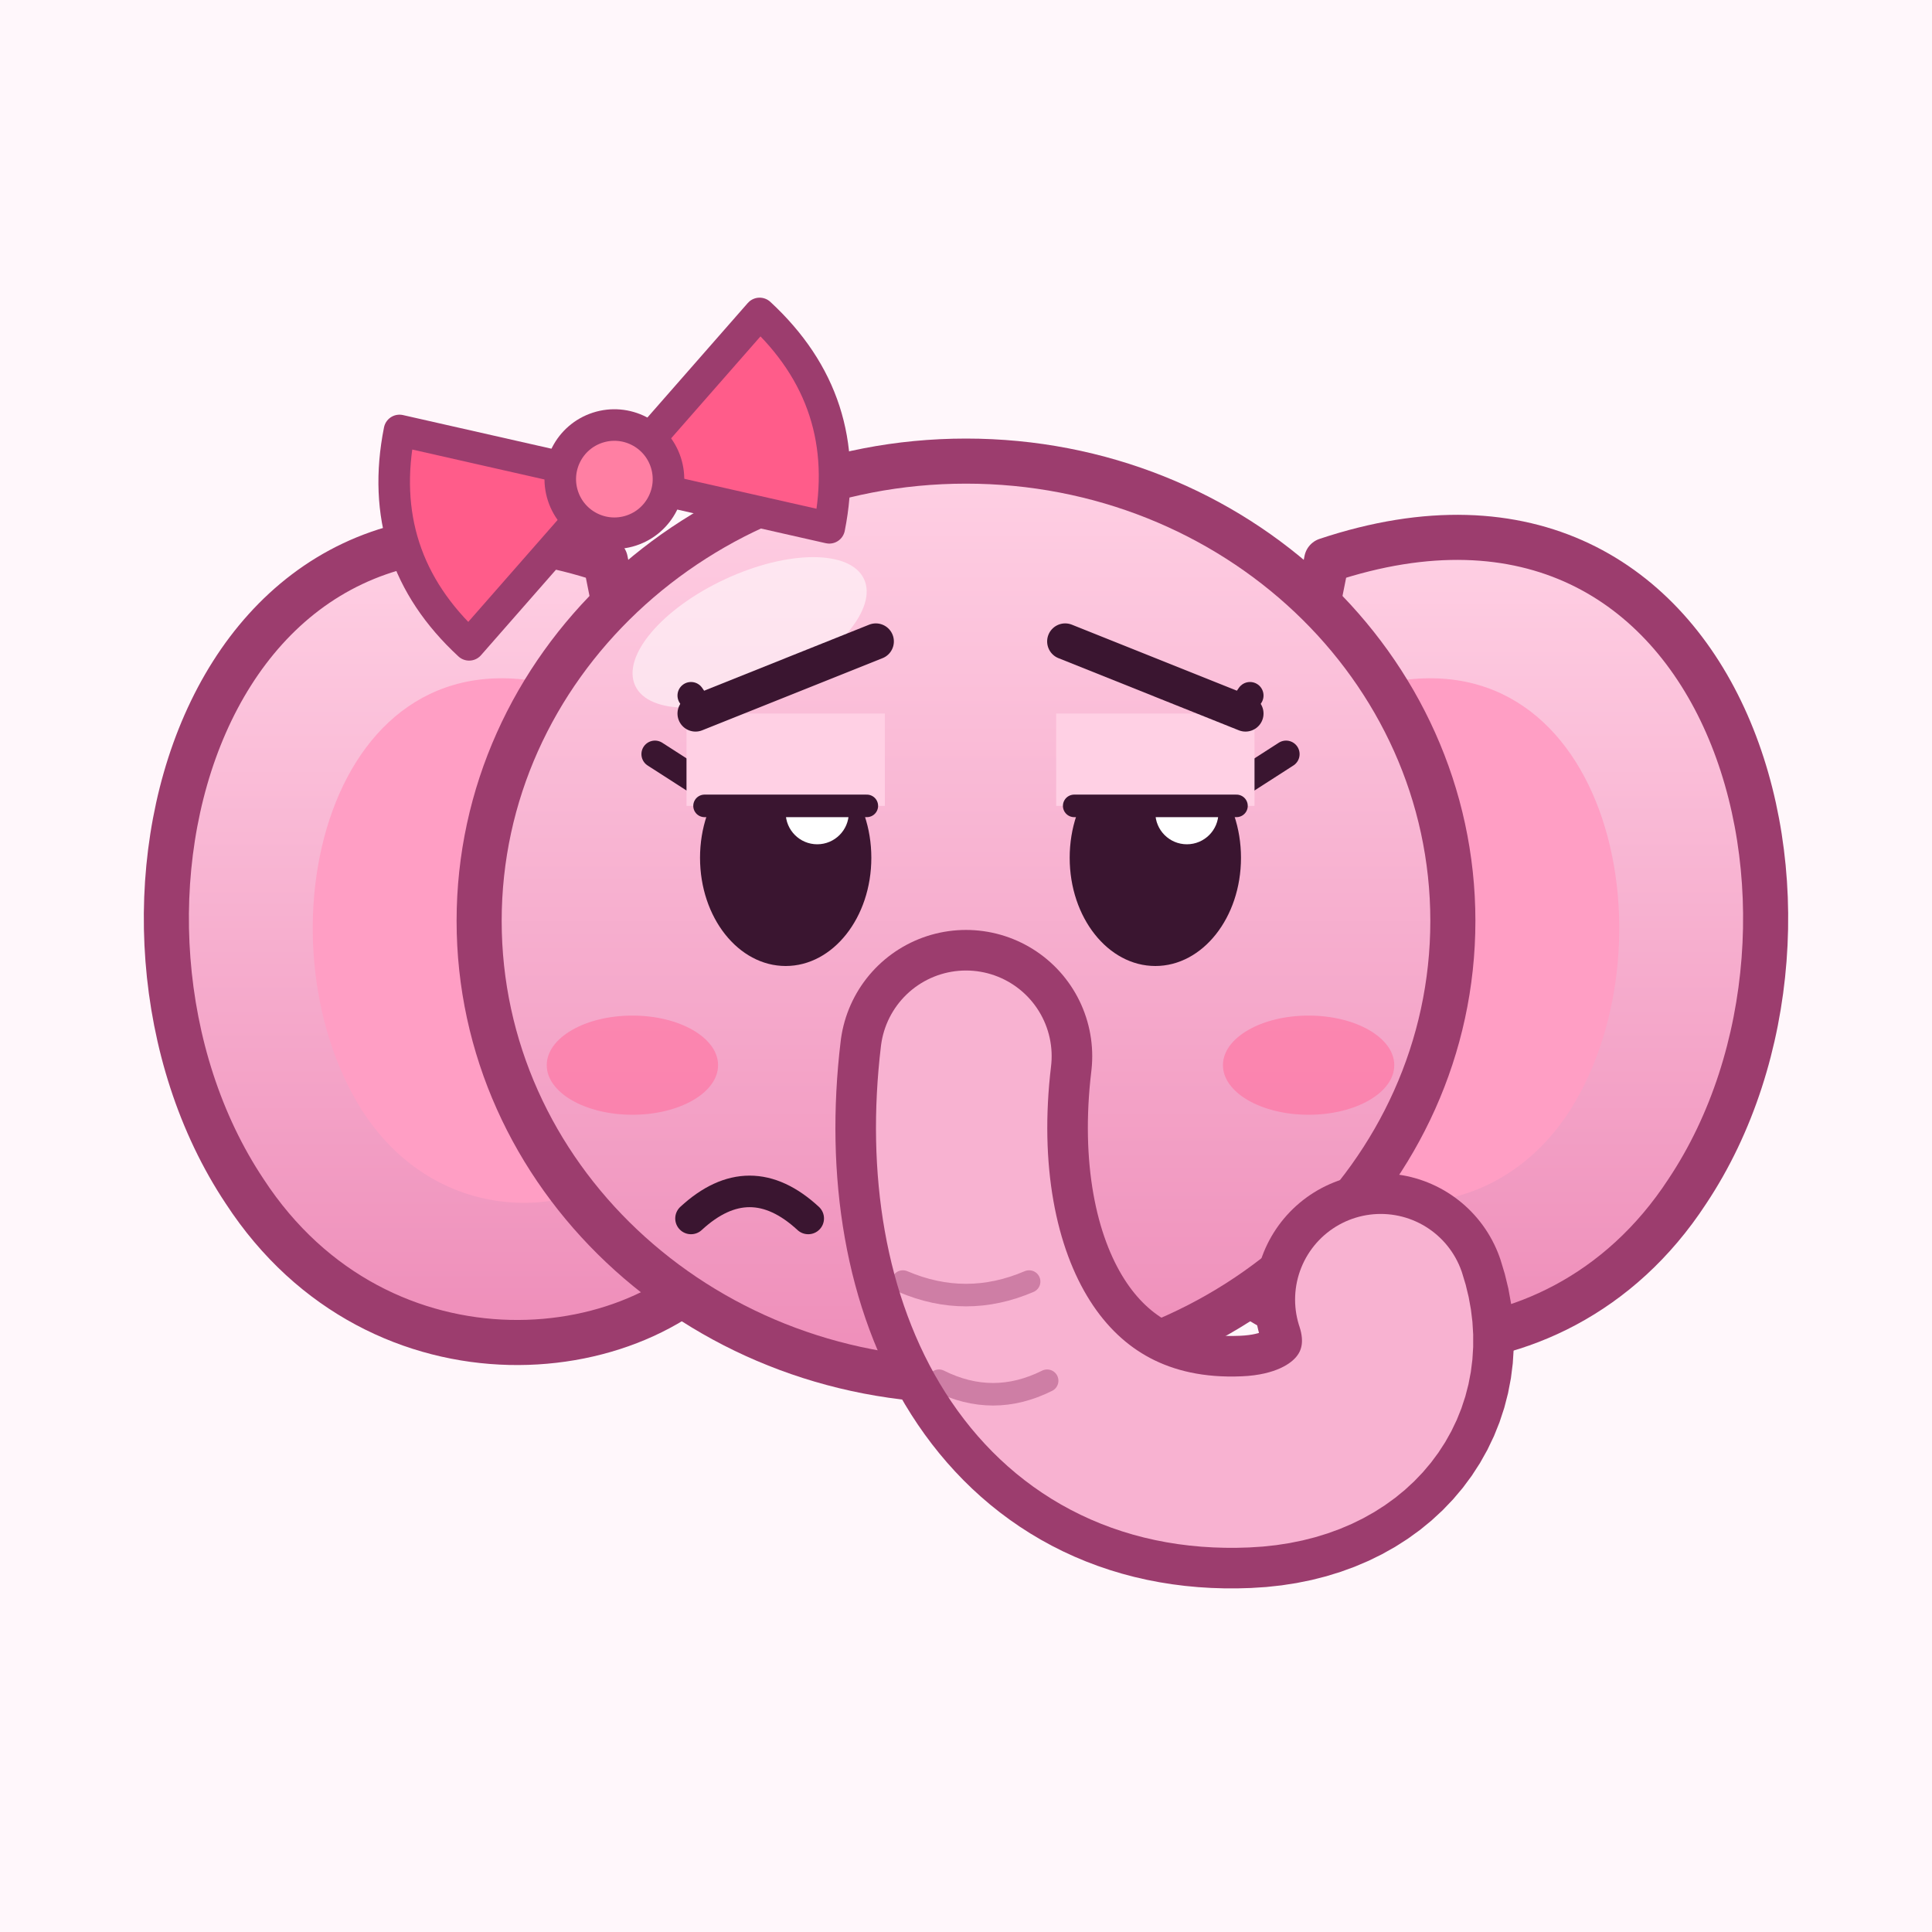
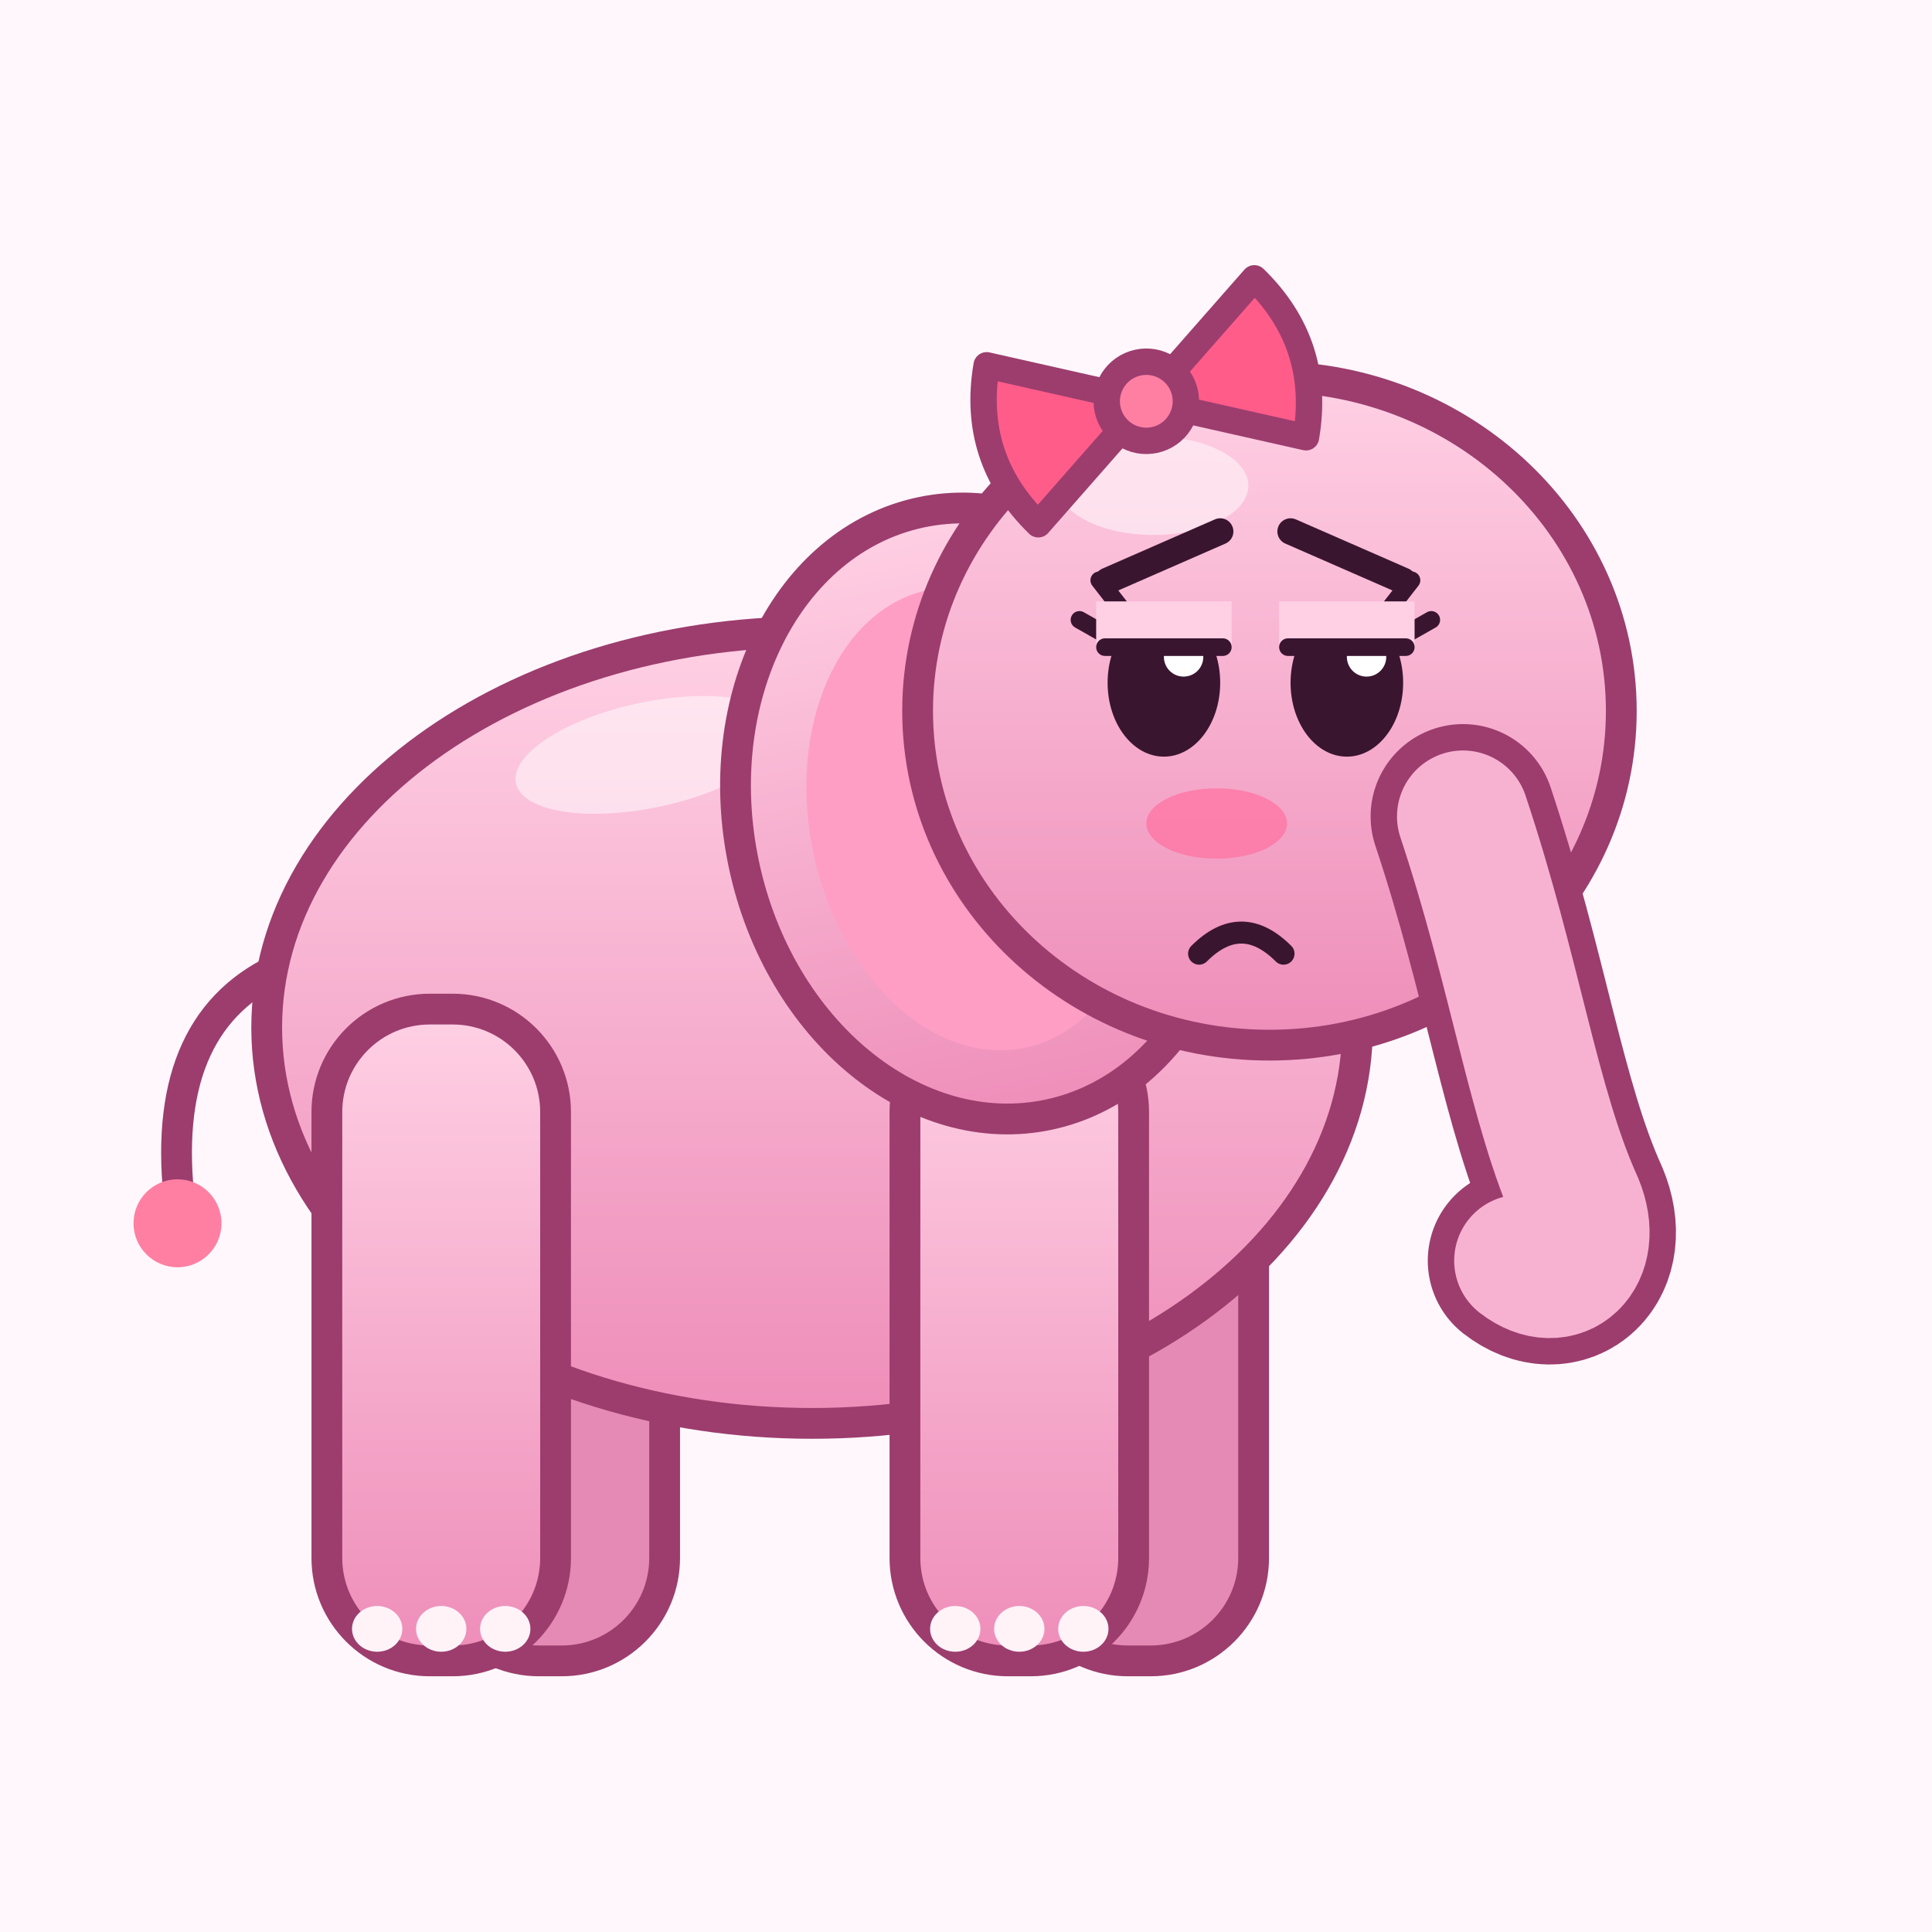
<svg xmlns="http://www.w3.org/2000/svg" viewBox="0 0 120 120" width="120" height="120">
  <defs>
    <linearGradient id="g1" x1="0" y1="0" x2="0" y2="1">
      <stop offset="0" stop-color="#FFD0E4" />
      <stop offset="1" stop-color="#EE8DB9" />
    </linearGradient>
    <linearGradient id="g2" x1="0" y1="0" x2="0" y2="1">
      <stop offset="0" stop-color="#FFD0E4" />
      <stop offset="1" stop-color="#EE8DB9" />
    </linearGradient>
    <linearGradient id="g3" x1="0" y1="0" x2="0" y2="1">
      <stop offset="0" stop-color="#FFD0E4" />
      <stop offset="1" stop-color="#EE8DB9" />
    </linearGradient>
+     <linearGradient id="g4" x1="0" y1="0" x2="0" y2="1">
+       <stop offset="0" stop-color="#FFD0E4" />
+       <stop offset="1" stop-color="#EE8DB9" />
+     </linearGradient>
+     <linearGradient id="g5" x1="0" y1="0" x2="0" y2="1">
+       <stop offset="0" stop-color="#FFD0E4" />
+       <stop offset="1" stop-color="#EE8DB9" />
+     </linearGradient>
  </defs>
  <rect width="120" height="120" fill="#FFF7FB" />
-   <g transform="translate(-1.6 -12.8) rotate(0 0 0) scale(0.28)">
-     <path d="M140 170 C50 140 20 250 60 310 C90 356 150 350 170 320 Z" fill="url(#g1)" stroke="#9C3D6E" stroke-width="10" stroke-linecap="round" stroke-linejoin="round" />
-     <path d="M130 198 C78 184 62 254 86 292 C104 320 138 316 150 300 Z" fill="#FF9EC4" />
-     <path d="M300 170 C390 140 420 250 380 310 C350 356 290 350 270 320 Z" fill="url(#g2)" stroke="#9C3D6E" stroke-width="10" stroke-linecap="round" stroke-linejoin="round" />
-     <path d="M310 198 C362 184 378 254 354 292 C336 320 302 316 290 300 Z" fill="#FF9EC4" />
-     <path d="M112.00,250.00 a108.00,102.00 0 1,0 216.00,0 a108.00,102.00 0 1,0 -216.00,0 Z" fill="url(#g3)" stroke="#9C3D6E" stroke-width="10" stroke-linecap="round" stroke-linejoin="round" />
-     <g transform="translate(0 0) rotate(-25 172 186) scale(1.0)">
-       <path d="M144.00,186.00 a28.00,13.00 0 1,0 56.00,0 a28.00,13.00 0 1,0 -56.00,0 Z" fill="#FFFFFF" opacity="0.55" />
+   <g transform="translate(-9.659 -21.405) rotate(0 0 0) scale(0.27317)">
+     <path d="M157.88,307.80 h5.20 a23.40,23.40 0 0 1 23.40,23.40 v101.40 a23.40,23.40 0 0 1 -23.40,23.40 h-5.20 a23.40,23.40 0 0 1 -23.40,-23.40 v-101.40 a23.40,23.40 0 0 1 23.40,-23.40 Z" fill="#E58AB4" stroke="#9C3D6E" stroke-width="7" stroke-linecap="round" stroke-linejoin="round" />
+     <path d="M291.80,307.80 h5.20 a23.40,23.40 0 0 1 23.40,23.40 v101.40 a23.40,23.40 0 0 1 -23.40,23.40 h-5.20 a23.40,23.40 0 0 1 -23.40,-23.40 v-101.40 a23.40,23.40 0 0 1 23.40,-23.40 Z" fill="#E58AB4" stroke="#9C3D6E" stroke-width="7" stroke-linecap="round" stroke-linejoin="round" />
+     <path d="M100 298 Q72 310 76 350" fill="none" stroke="#9C3D6E" stroke-width="7" stroke-linecap="round" stroke-linejoin="round" />
+     <path d="M65.72,356.50 a10.00,10.00 0 1,0 20.00,0 a10.00,10.00 0 1,0 -20.00,0 Z" fill="#FF7FA3" />
+     <path d="M96.00,312.00 a124.00,90.00 0 1,0 248.00,0 a124.00,90.00 0 1,0 -248.00,0 Z" fill="url(#g1)" stroke="#9C3D6E" stroke-width="7" stroke-linecap="round" stroke-linejoin="round" />
+     <g transform="translate(0 0) rotate(-12 183 250) scale(1.0)">
+       <path d="M152.00,250.00 a31.00,12.00 0 1,0 62.00,0 a31.00,12.00 0 1,0 -62.00,0 Z" fill="#FFFFFF" opacity="0.5" />
    </g>
-     <path d="M127.00,282.00 a19.00,11.00 0 1,0 38.00,0 a19.00,11.00 0 1,0 -38.00,0 Z" fill="#FF6F9F" opacity="0.6" />
-     <path d="M277.00,282.00 a19.00,11.00 0 1,0 38.00,0 a19.00,11.00 0 1,0 -38.00,0 Z" fill="#FF6F9F" opacity="0.6" />
-     <path d="M220 280 C214 330 236 372 282 370 C306 369 318 352 312 334" fill="none" stroke="#9C3D6E" stroke-width="56" stroke-linecap="round" stroke-linejoin="round" />
-     <path d="M220 280 C214 330 236 372 282 370 C306 369 318 352 312 334" fill="none" stroke="#F8B2D1" stroke-width="38" stroke-linecap="round" stroke-linejoin="round" />
-     <path d="M206 330 q14 6 28 0 M214 352 q12 6 24 0" fill="none" stroke="#9C3D6E" stroke-width="5" stroke-linecap="round" stroke-linejoin="round" opacity="0.45" />
-     <g transform="translate(142 152) rotate(-18 0 0) scale(1.0)">
-       <path d="M0 0 L-42 -25 Q-56 0 -42 25 Z" fill="#FF5C8A" stroke="#9C3D6E" stroke-width="7" stroke-linecap="round" stroke-linejoin="round" />
-       <path d="M0 0 L42 -25 Q56 0 42 25 Z" fill="#FF5C8A" stroke="#9C3D6E" stroke-width="7" stroke-linecap="round" stroke-linejoin="round" />
-       <path d="M-12.00,0.00 a12.00,12.00 0 1,0 24.00,0 a12.00,12.00 0 1,0 -24.00,0 Z" fill="#FF7FA3" stroke="#9C3D6E" stroke-width="7" stroke-linecap="round" stroke-linejoin="round" />
+     <path d="M133.08,307.80 h5.20 a23.40,23.40 0 0 1 23.40,23.40 v101.40 a23.40,23.40 0 0 1 -23.40,23.40 h-5.20 a23.40,23.40 0 0 1 -23.40,-23.40 v-101.40 a23.40,23.40 0 0 1 23.40,-23.40 Z" fill="url(#g2)" stroke="#9C3D6E" stroke-width="7" stroke-linecap="round" stroke-linejoin="round" />
+     <path d="M115.40,448.72 a5.72,5.20 0 1,0 11.44,0 a5.72,5.20 0 1,0 -11.44,0 Z" fill="#FFF3F8" />
+     <path d="M129.96,448.72 a5.72,5.20 0 1,0 11.44,0 a5.72,5.20 0 1,0 -11.44,0 Z" fill="#FFF3F8" />
+     <path d="M144.52,448.72 a5.72,5.20 0 1,0 11.44,0 a5.72,5.20 0 1,0 -11.44,0 Z" fill="#FFF3F8" />
+     <path d="M264.52,307.80 h5.20 a23.40,23.40 0 0 1 23.40,23.40 v101.40 a23.40,23.40 0 0 1 -23.40,23.40 h-5.20 a23.40,23.40 0 0 1 -23.40,-23.40 v-101.40 a23.40,23.40 0 0 1 23.40,-23.40 Z" fill="url(#g3)" stroke="#9C3D6E" stroke-width="7" stroke-linecap="round" stroke-linejoin="round" />
+     <path d="M246.84,448.72 a5.72,5.20 0 1,0 11.44,0 a5.72,5.20 0 1,0 -11.44,0 Z" fill="#FFF3F8" />
+     <path d="M261.40,448.72 a5.72,5.20 0 1,0 11.44,0 a5.72,5.20 0 1,0 -11.44,0 Z" fill="#FFF3F8" />
+     <path d="M275.96,448.72 a5.72,5.20 0 1,0 11.44,0 a5.72,5.20 0 1,0 -11.44,0 Z" fill="#FFF3F8" />
+     <g transform="translate(0 0) rotate(-12 300.0 224.0) scale(1.0)">
+       <path d="M196.00,254.00 a56.00,70.00 0 1,0 112.00,0 a56.00,70.00 0 1,0 -112.00,0 Z" fill="url(#g4)" stroke="#9C3D6E" stroke-width="7" stroke-linecap="round" stroke-linejoin="round" />
+       <path d="M212.00,254.80 a38.00,53.20 0 1,0 76.00,0 a38.00,53.20 0 1,0 -76.00,0 Z" fill="#FF9EC4" />
    </g>
-     <path d="M161.00,236.00 a19.00,24.00 0 1,0 38.00,0 a19.00,24.00 0 1,0 -38.00,0 Z" fill="#3A1530" />
-     <path d="M180.00,226.00 a7.00,7.00 0 1,0 14.00,0 a7.00,7.00 0 1,0 -14.00,0 Z" fill="#FFFFFF" />
-     <path d="M165,222 l-14,-9 M168,213 l-9,-13" fill="none" stroke="#3A1530" stroke-width="6" stroke-linecap="round" stroke-linejoin="round" />
-     <path d="M158,204 H202 V224.48 H158 Z" fill="#FFD0E4" />
-     <path d="M162,224.48 H198" fill="none" stroke="#3A1530" stroke-width="5" stroke-linecap="round" stroke-linejoin="round" />
-     <path d="M243.00,236.00 a19.00,24.00 0 1,0 38.00,0 a19.00,24.00 0 1,0 -38.00,0 Z" fill="#3A1530" />
-     <path d="M262.00,226.00 a7.00,7.00 0 1,0 14.00,0 a7.00,7.00 0 1,0 -14.00,0 Z" fill="#FFFFFF" />
-     <path d="M277,222 l14,-9 M274,213 l9,-13" fill="none" stroke="#3A1530" stroke-width="6" stroke-linecap="round" stroke-linejoin="round" />
-     <path d="M240,204 H284 V224.48 H240 Z" fill="#FFD0E4" />
-     <path d="M244,224.48 H280" fill="none" stroke="#3A1530" stroke-width="5" stroke-linecap="round" stroke-linejoin="round" />
-     <path d="M200,188 Q180,196.0 160,204" fill="none" stroke="#3A1530" stroke-width="8" stroke-linecap="round" stroke-linejoin="round" />
-     <path d="M242,188 Q262,196.0 282,204" fill="none" stroke="#3A1530" stroke-width="8" stroke-linecap="round" stroke-linejoin="round" />
-     <path d="M159,316 Q172,304 185,316" fill="none" stroke="#3A1530" stroke-width="7" stroke-linecap="round" stroke-linejoin="round" />
+     <path d="M244.00,240.00 a80.00,76.00 0 1,0 160.00,0 a80.00,76.00 0 1,0 -160.00,0 Z" fill="url(#g5)" stroke="#9C3D6E" stroke-width="7" stroke-linecap="round" stroke-linejoin="round" />
+     <path d="M276.00,188.80 a21.60,11.20 0 1,0 43.20,0 a21.60,11.20 0 1,0 -43.20,0 Z" fill="#FFFFFF" opacity="0.5" />
+     <path d="M296.00,265.60 a16.00,8.00 0 1,0 32.00,0 a16.00,8.00 0 1,0 -32.00,0 Z" fill="#FF6F9F" opacity="0.7" />
+     <path d="M287.20,233.60 a12.80,16.80 0 1,0 25.60,0 a12.80,16.80 0 1,0 -25.60,0 Z" fill="#3A1530" />
+     <path d="M300.00,227.72 a4.48,4.48 0 1,0 8.96,0 a4.48,4.48 0 1,0 -8.96,0 Z" fill="#FFFFFF" />
+     <path d="M289.8,224.4 l-9.0,-5.1 M292.3,219.3 l-7.0,-9.0" fill="none" stroke="#3A1530" stroke-width="4" stroke-linecap="round" stroke-linejoin="round" />
+     <path d="M284.6,215.1 H315.4 V225.5 H284.6 Z" fill="#FFD0E4" />
+     <path d="M286.6,225.5 H313.4" fill="none" stroke="#3A1530" stroke-width="4" stroke-linecap="round" stroke-linejoin="round" />
+     <path d="M328.80,233.60 a12.80,16.80 0 1,0 25.60,0 a12.80,16.80 0 1,0 -25.60,0 Z" fill="#3A1530" />
+     <path d="M341.60,227.72 a4.48,4.48 0 1,0 8.96,0 a4.48,4.48 0 1,0 -8.96,0 Z" fill="#FFFFFF" />
+     <path d="M351.8,224.4 l9.0,-5.1 M349.3,219.3 l7.0,-9.0" fill="none" stroke="#3A1530" stroke-width="4" stroke-linecap="round" stroke-linejoin="round" />
+     <path d="M326.2,215.1 H357.0 V225.5 H326.2 Z" fill="#FFD0E4" />
+     <path d="M328.2,225.5 H355.0" fill="none" stroke="#3A1530" stroke-width="4" stroke-linecap="round" stroke-linejoin="round" />
+     <path d="M312.8,199.2 Q300.0,204.8 287.2,210.4" fill="none" stroke="#3A1530" stroke-width="6" stroke-linecap="round" stroke-linejoin="round" />
+     <path d="M328.8,199.2 Q341.6,204.8 354.4,210.4" fill="none" stroke="#3A1530" stroke-width="6" stroke-linecap="round" stroke-linejoin="round" />
+     <path d="M308.0,295.2 Q317.6,285.6 327.2,295.2" fill="none" stroke="#3A1530" stroke-width="5" stroke-linecap="round" stroke-linejoin="round" />
+     <path d="M368 264 C380 300 384 330 394 352 C399 364 390 372 381 365" fill="none" stroke="#9C3D6E" stroke-width="42" stroke-linecap="round" stroke-linejoin="round" />
+     <path d="M368 264 C380 300 384 330 394 352 C399 364 390 372 381 365" fill="none" stroke="#F8B2D1" stroke-width="30" stroke-linecap="round" stroke-linejoin="round" />
+     <g transform="translate(296.0 169.6) rotate(-18 0 0) scale(1.0)">
+       <path d="M0 0 L-32 -19 Q-42 0 -32 19 Z" fill="#FF5C8A" stroke="#9C3D6E" stroke-width="6" stroke-linecap="round" stroke-linejoin="round" />
+       <path d="M0 0 L32 -19 Q42 0 32 19 Z" fill="#FF5C8A" stroke="#9C3D6E" stroke-width="6" stroke-linecap="round" stroke-linejoin="round" />
+       <path d="M-9.00,0.00 a9.00,9.00 0 1,0 18.00,0 a9.00,9.00 0 1,0 -18.00,0 Z" fill="#FF7FA3" stroke="#9C3D6E" stroke-width="6" stroke-linecap="round" stroke-linejoin="round" />
+     </g>
  </g>
</svg>
